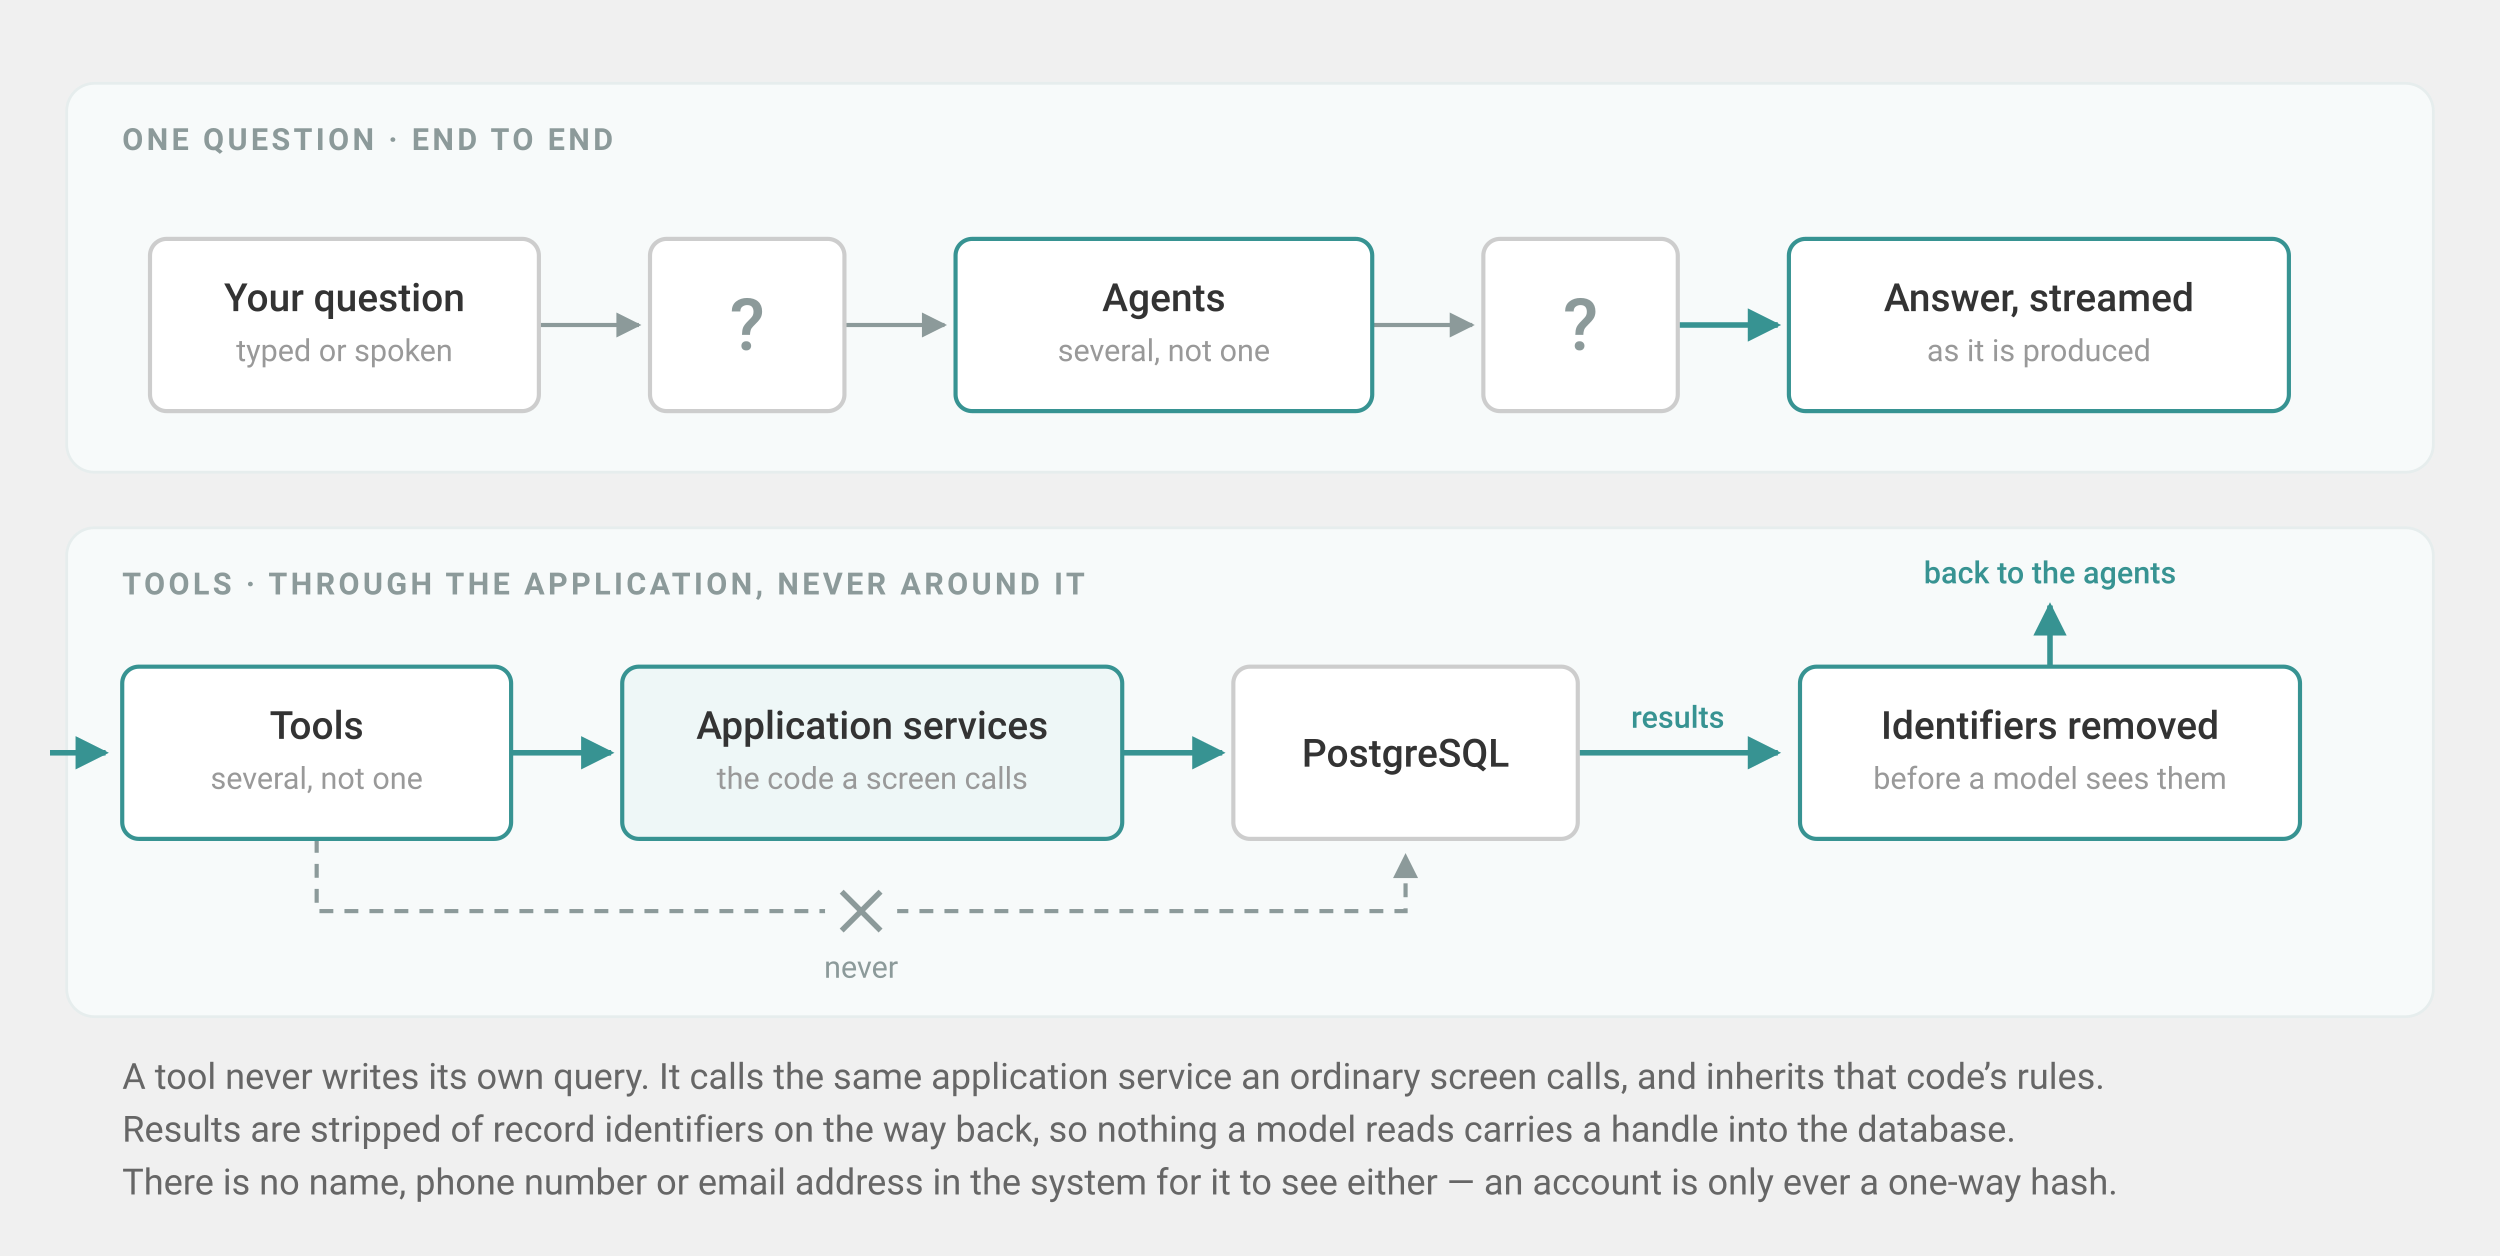
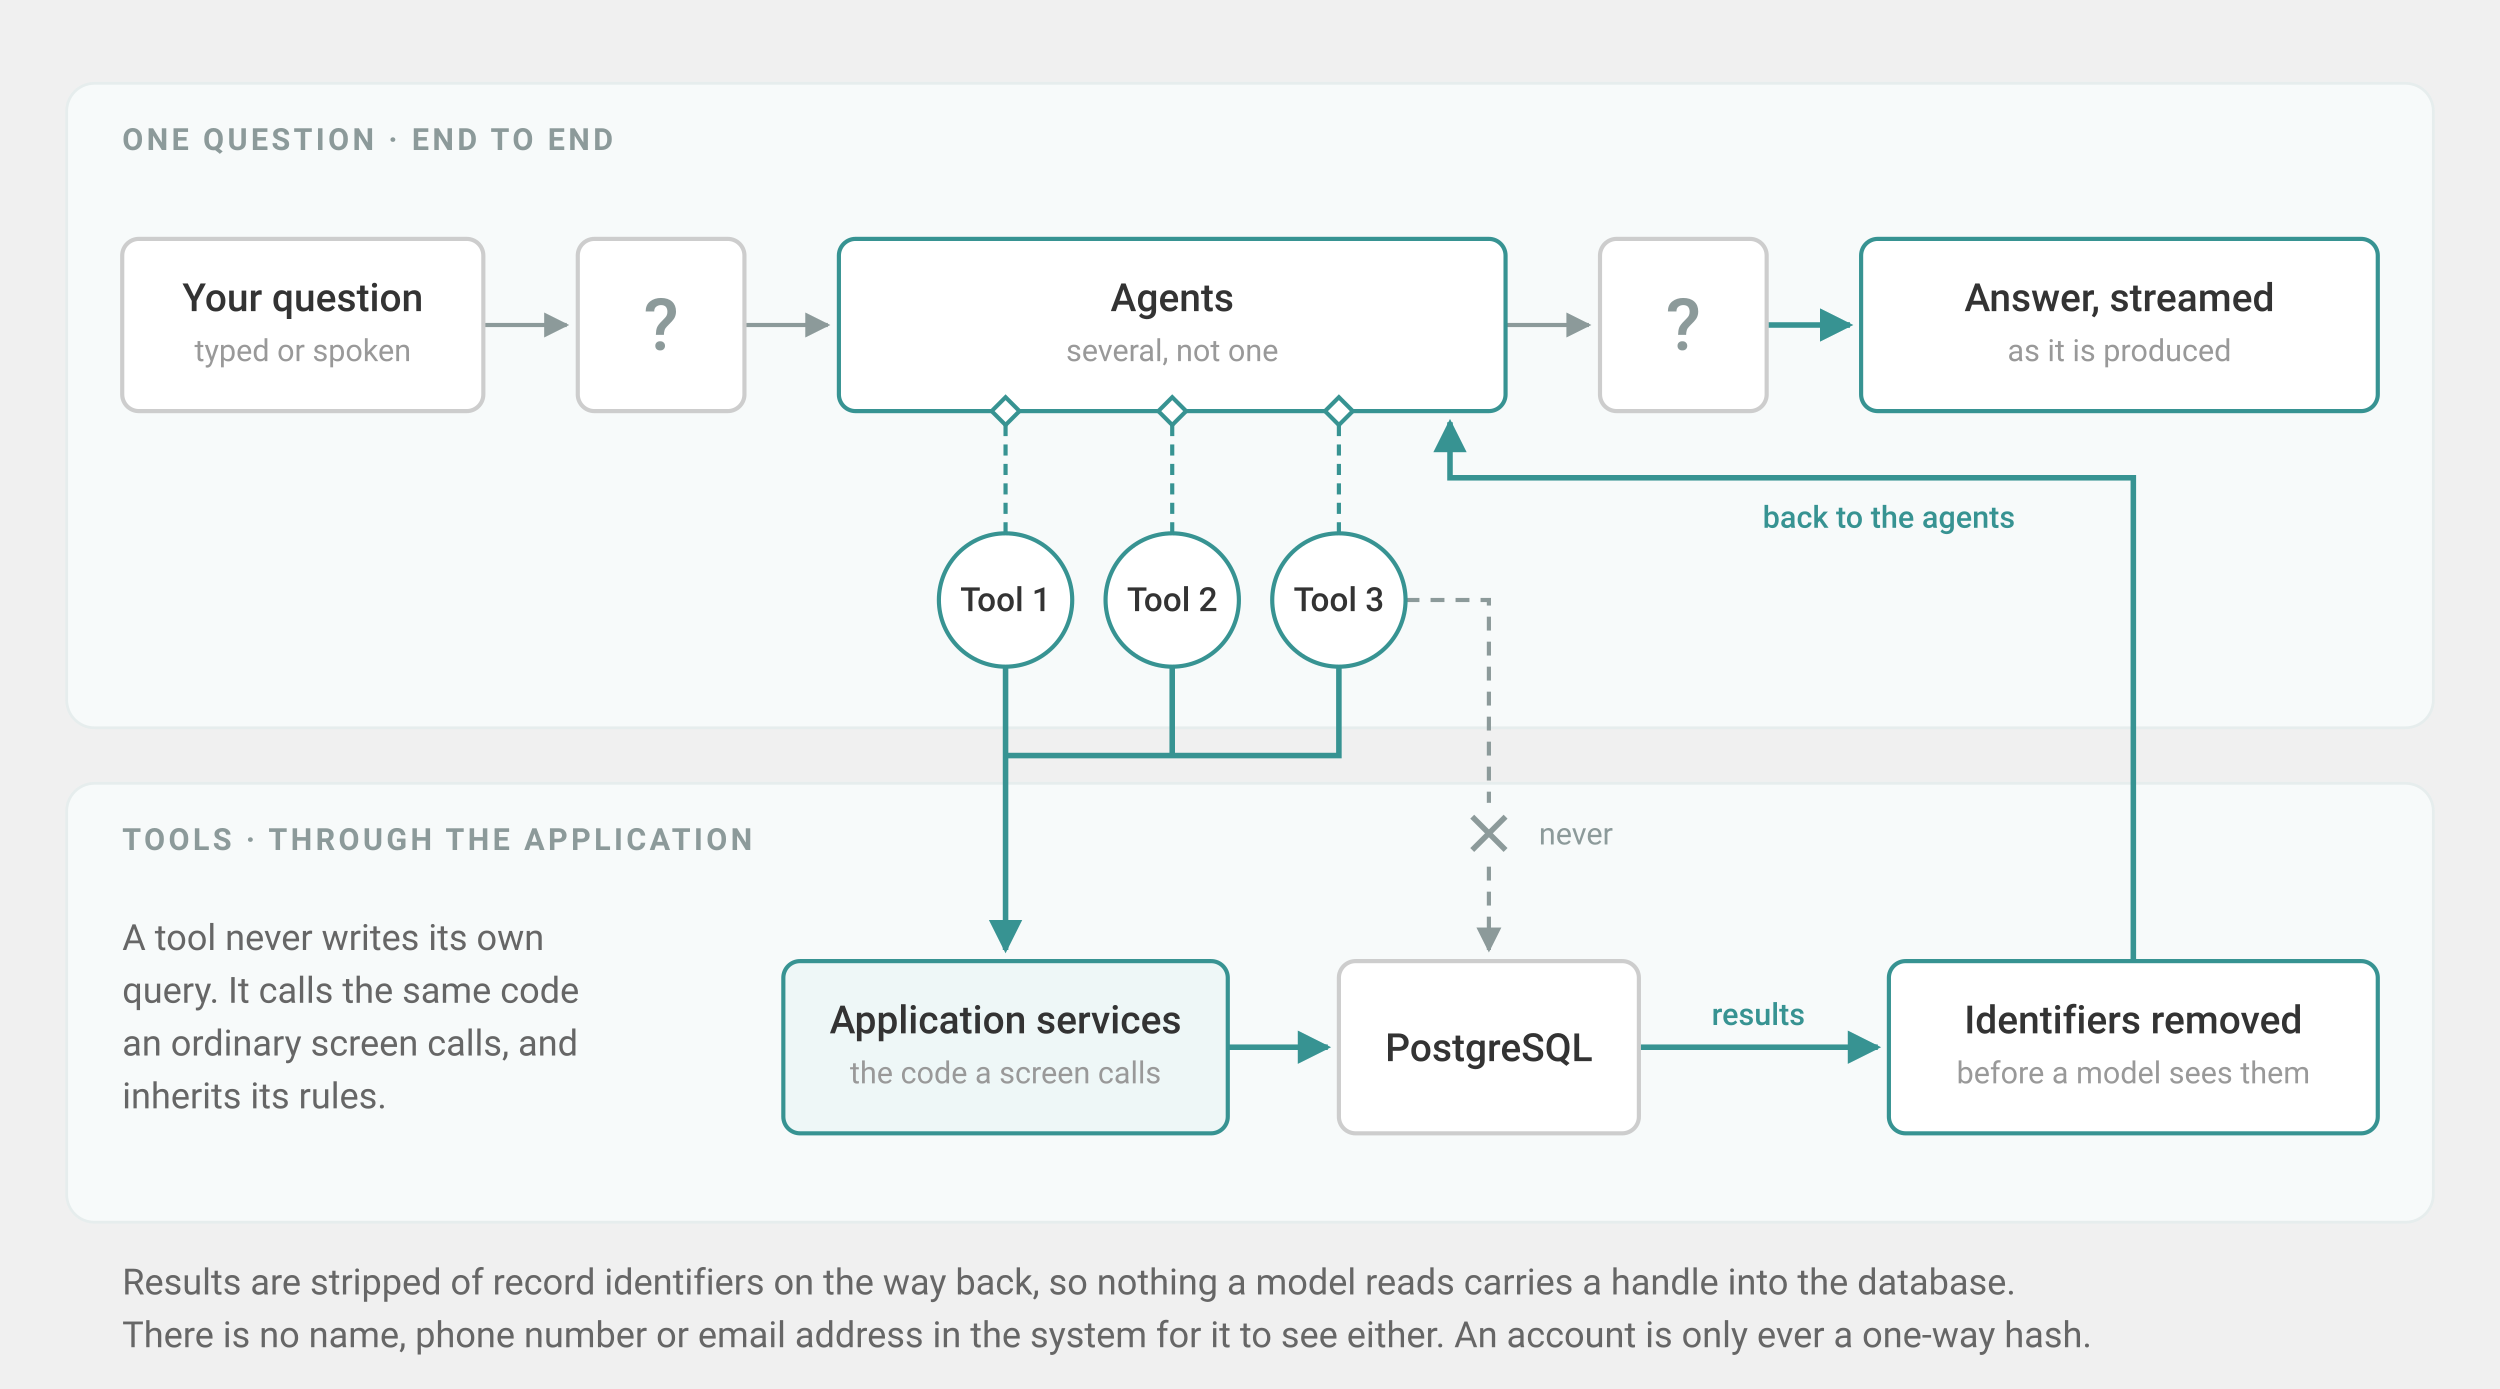
- <svg xmlns="http://www.w3.org/2000/svg" viewBox="0 0 900 452" role="img" aria-labelledby="t d">
+ <svg xmlns="http://www.w3.org/2000/svg" viewBox="0 0 900 500" role="img" aria-labelledby="t d">
  <defs>
    <marker id="ag" viewBox="0 0 10 10" refX="9" refY="5" markerWidth="6" markerHeight="6" orient="auto-start-reverse">
      <path d="M0 0 L10 5 L0 10 z" fill="#8c9a9a" />
    </marker>
    <marker id="at" viewBox="0 0 10 10" refX="9" refY="5" markerWidth="6" markerHeight="6" orient="auto-start-reverse">
      <path d="M0 0 L10 5 L0 10 z" fill="#379392" />
    </marker>
  </defs>
  <style>
.band{fill:#f7fafa;stroke:#e6eded;stroke-width:1}
.bl{font:600 11px Roboto,Helvetica,Arial,sans-serif;letter-spacing:1.2px;fill:#8c9a9a}
.box{fill:#ffffff;stroke:#cdcdcd;stroke-width:1.5}
.boxa{fill:#ffffff;stroke:#379392;stroke-width:1.5}
.boxk{fill:#eef7f7;stroke:#379392;stroke-width:1.5}
+ .port{fill:#ffffff;stroke:#379392;stroke-width:1.5}
.bt{font:500 14px Roboto,Helvetica,Arial,sans-serif;fill:#333333;text-anchor:middle}
+ .tt{font:500 12px Roboto,Helvetica,Arial,sans-serif;fill:#333333;text-anchor:middle}
.bs{font:400 11px Roboto,Helvetica,Arial,sans-serif;fill:#999999;text-anchor:middle}
.qm{font:500 26px Roboto,Helvetica,Arial,sans-serif;fill:#8c9a9a;text-anchor:middle}
.ag{stroke:#8c9a9a;stroke-width:1.5;fill:none;marker-end:url(#ag)}
.at{stroke:#379392;stroke-width:2;fill:none;marker-end:url(#at)}
+ .tl{stroke:#379392;stroke-width:2;fill:none}
+ .sub{stroke:#379392;stroke-width:1.5;fill:none;stroke-dasharray:4 3}
.dash{stroke:#8c9a9a;stroke-width:1.5;fill:none;stroke-dasharray:5 4;marker-end:url(#ag)}
.xm{stroke:#8c9a9a;stroke-width:2;fill:none}
- .la{font:400 11px Roboto,Helvetica,Arial,sans-serif;fill:#8c9a9a;text-anchor:middle}
+ .la{font:400 11px Roboto,Helvetica,Arial,sans-serif;fill:#8c9a9a}
.lt{font:500 11px Roboto,Helvetica,Arial,sans-serif;fill:#379392;text-anchor:middle}
.nt{font:400 13px Roboto,Helvetica,Arial,sans-serif;fill:#666666}
</style>
-   <rect class="band" x="24" y="30" width="852" height="140" rx="10" />
+   <rect class="band" x="24" y="30" width="852" height="232" rx="10" />
  <text class="bl" x="44" y="54">ONE QUESTION · END TO END</text>
-   <rect class="band" x="24" y="190" width="852" height="176" rx="10" />
-   <text class="bl" x="44" y="214">TOOLS · THROUGH THE APPLICATION, NEVER AROUND IT</text>
-   <path class="ag" d="M194 117 H 230" />
-   <path class="ag" d="M304 117 H 340" />
-   <path class="ag" d="M494 117 H 530" />
-   <path class="at" d="M604 117 H 640" />
-   <rect class="box" x="54" y="86" width="140" height="62" rx="6" />
-   <text class="bt" x="124" y="112">Your question</text>
-   <text class="bs" x="124" y="130">typed or spoken</text>
-   <rect class="box" x="234" y="86" width="70" height="62" rx="6" />
-   <text class="qm" x="269" y="126">?</text>
-   <rect class="boxa" x="344" y="86" width="150" height="62" rx="6" />
-   <text class="bt" x="419" y="112">Agents</text>
-   <text class="bs" x="419" y="130">several, not one</text>
-   <rect class="box" x="534" y="86" width="70" height="62" rx="6" />
-   <text class="qm" x="569" y="126">?</text>
-   <rect class="boxa" x="644" y="86" width="180" height="62" rx="6" />
-   <text class="bt" x="734" y="112">Answer, streamed</text>
-   <text class="bs" x="734" y="130">as it is produced</text>
-   <path class="dash" d="M114 302 V 328 H 506 V 308" />
-   <circle cx="310" cy="328" r="13" fill="#f7fafa" />
-   <path class="xm" d="M303 321 L 317 335" />
-   <path class="xm" d="M317 321 L 303 335" />
-   <text class="la" x="310" y="352">never</text>
-   <path class="at" d="M18 271 H 38" />
-   <path class="at" d="M184 271 H 220" />
-   <path class="at" d="M404 271 H 440" />
-   <path class="at" d="M568 271 H 640" />
-   <text class="lt" x="604" y="262">results</text>
-   <path class="at" d="M738 240 V 218" />
-   <text class="lt" x="738" y="210">back to the agents</text>
-   <rect class="boxa" x="44" y="240" width="140" height="62" rx="6" />
-   <text class="bt" x="114" y="266">Tools</text>
-   <text class="bs" x="114" y="284">several, not one</text>
-   <rect class="boxk" x="224" y="240" width="180" height="62" rx="6" />
-   <text class="bt" x="314" y="266">Application services</text>
-   <text class="bs" x="314" y="284">the code a screen calls</text>
-   <rect class="box" x="444" y="240" width="124" height="62" rx="6" />
-   <text class="bt" x="506" y="276">PostgreSQL</text>
-   <rect class="boxa" x="648" y="240" width="180" height="62" rx="6" />
-   <text class="bt" x="738" y="266">Identifiers removed</text>
-   <text class="bs" x="738" y="284">before a model sees them</text>
-   <text class="nt" x="44" y="392">A tool never writes its own query. It calls the same application service an ordinary screen calls, and inherits that code’s rules.</text>
-   <text class="nt" x="44" y="411">Results are stripped of record identifiers on the way back, so nothing a model reads carries a handle into the database.</text>
-   <text class="nt" x="44" y="430">There is no name, phone number or email address in the system for it to see either — an account is only ever a one-way hash.</text>
+   <rect class="band" x="24" y="282" width="852" height="158" rx="10" />
+   <text class="bl" x="44" y="306">TOOLS · THROUGH THE APPLICATION</text>
+   <path class="ag" d="M174 117 H 204" />
+   <path class="ag" d="M268 117 H 298" />
+   <path class="ag" d="M542 117 H 572" />
+   <path class="at" d="M636 117 H 666" />
+   <path class="sub" d="M362 153 V 192" />
+   <path class="sub" d="M422 153 V 192" />
+   <path class="sub" d="M482 153 V 192" />
+   <path class="tl" d="M482 240 V 272 H 362" />
+   <path class="tl" d="M422 240 V 272" />
+   <path class="at" d="M362 240 V 342" />
+   <path class="dash" d="M506 216 H 536 V 342" />
+   <circle cx="536" cy="300" r="11" fill="#f7fafa" />
+   <path class="xm" d="M530 294 L 542 306" />
+   <path class="xm" d="M542 294 L 530 306" />
+   <text class="la" x="554" y="304">never</text>
+   <path class="at" d="M442 377 H 478" />
+   <path class="at" d="M590 377 H 676" />
+   <text class="lt" x="633" y="369">results</text>
+   <path class="at" d="M768 346 V 172 H 522 V 152" />
+   <text class="lt" x="680" y="190">back to the agents</text>
+   <rect class="box" x="44" y="86" width="130" height="62" rx="6" />
+   <text class="bt" x="109" y="112">Your question</text>
+   <text class="bs" x="109" y="130">typed or spoken</text>
+   <rect class="box" x="208" y="86" width="60" height="62" rx="6" />
+   <text class="qm" x="238" y="126">?</text>
+   <rect class="boxa" x="302" y="86" width="240" height="62" rx="6" />
+   <text class="bt" x="422" y="112">Agents</text>
+   <text class="bs" x="422" y="130">several, not one</text>
+   <path class="port" d="M362 143 L 367 148 L 362 153 L 357 148 z" />
+   <path class="port" d="M422 143 L 427 148 L 422 153 L 417 148 z" />
+   <path class="port" d="M482 143 L 487 148 L 482 153 L 477 148 z" />
+   <rect class="box" x="576" y="86" width="60" height="62" rx="6" />
+   <text class="qm" x="606" y="126">?</text>
+   <rect class="boxa" x="670" y="86" width="186" height="62" rx="6" />
+   <text class="bt" x="763" y="112">Answer, streamed</text>
+   <text class="bs" x="763" y="130">as it is produced</text>
+   <circle class="boxa" cx="362" cy="216" r="24" />
+   <text class="tt" x="362" y="220">Tool 1</text>
+   <circle class="boxa" cx="422" cy="216" r="24" />
+   <text class="tt" x="422" y="220">Tool 2</text>
+   <circle class="boxa" cx="482" cy="216" r="24" />
+   <text class="tt" x="482" y="220">Tool 3</text>
+   <rect class="boxk" x="282" y="346" width="160" height="62" rx="6" />
+   <text class="bt" x="362" y="372">Application services</text>
+   <text class="bs" x="362" y="390">the code a screen calls</text>
+   <rect class="box" x="482" y="346" width="108" height="62" rx="6" />
+   <text class="bt" x="536" y="382">PostgreSQL</text>
+   <rect class="boxa" x="680" y="346" width="176" height="62" rx="6" />
+   <text class="bt" x="768" y="372">Identifiers removed</text>
+   <text class="bs" x="768" y="390">before a model sees them</text>
+   <text class="nt" x="44" y="342">A tool never writes its own</text>
+   <text class="nt" x="44" y="361">query. It calls the same code</text>
+   <text class="nt" x="44" y="380">an ordinary screen calls, and</text>
+   <text class="nt" x="44" y="399">inherits its rules.</text>
+   <text class="nt" x="44" y="466">Results are stripped of record identifiers on the way back, so nothing a model reads carries a handle into the database.</text>
+   <text class="nt" x="44" y="485">There is no name, phone number or email address in the system for it to see either. An account is only ever a one-way hash.</text>
</svg>
